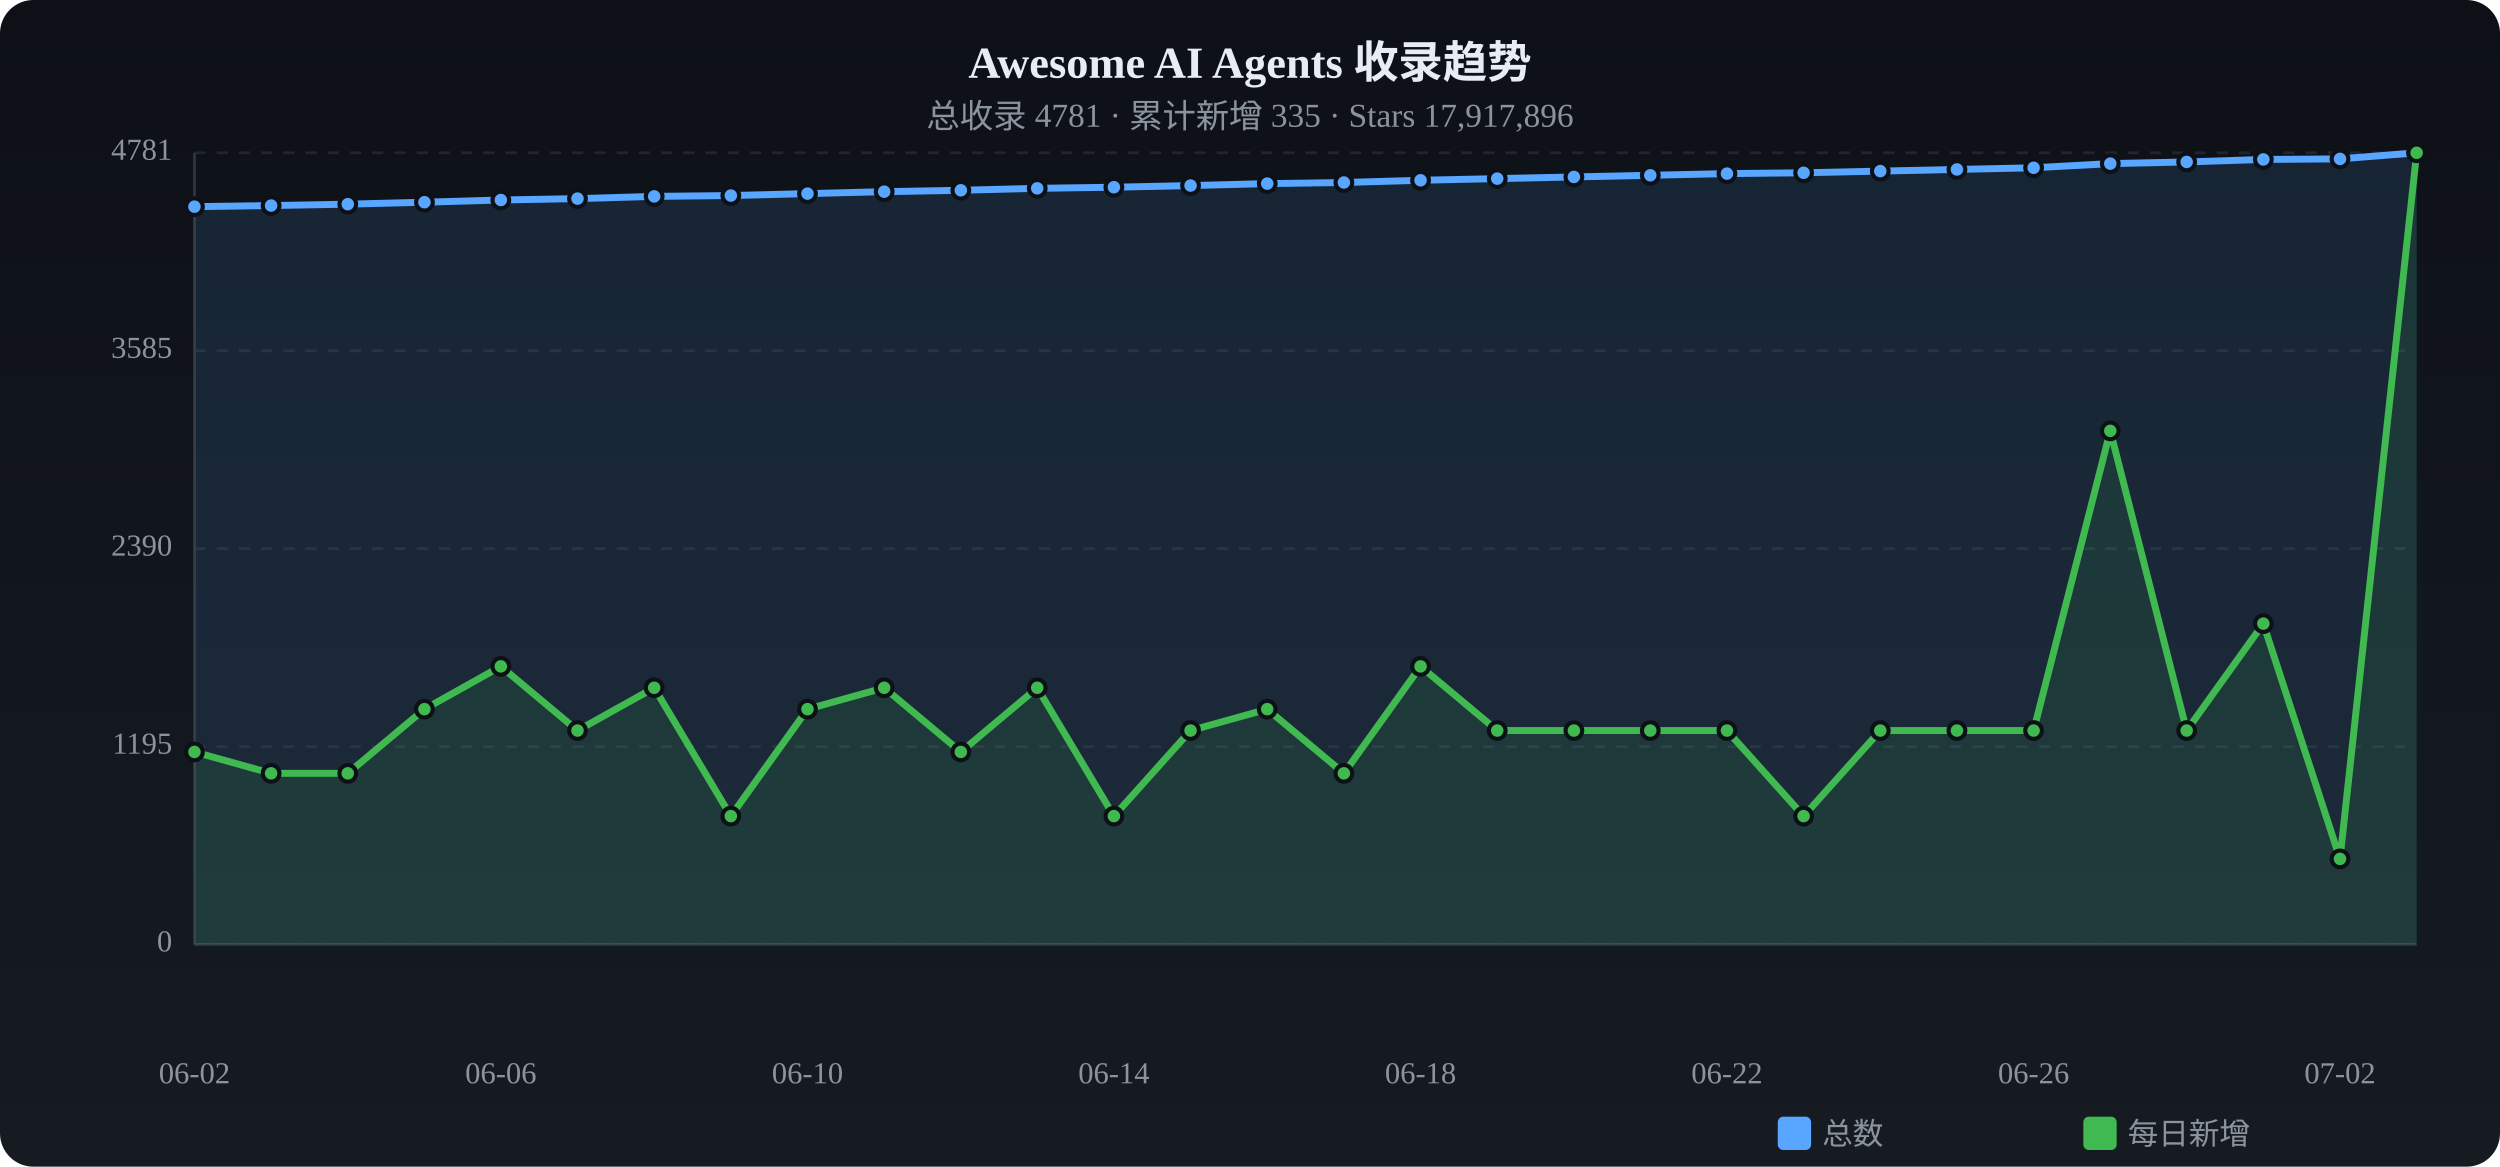
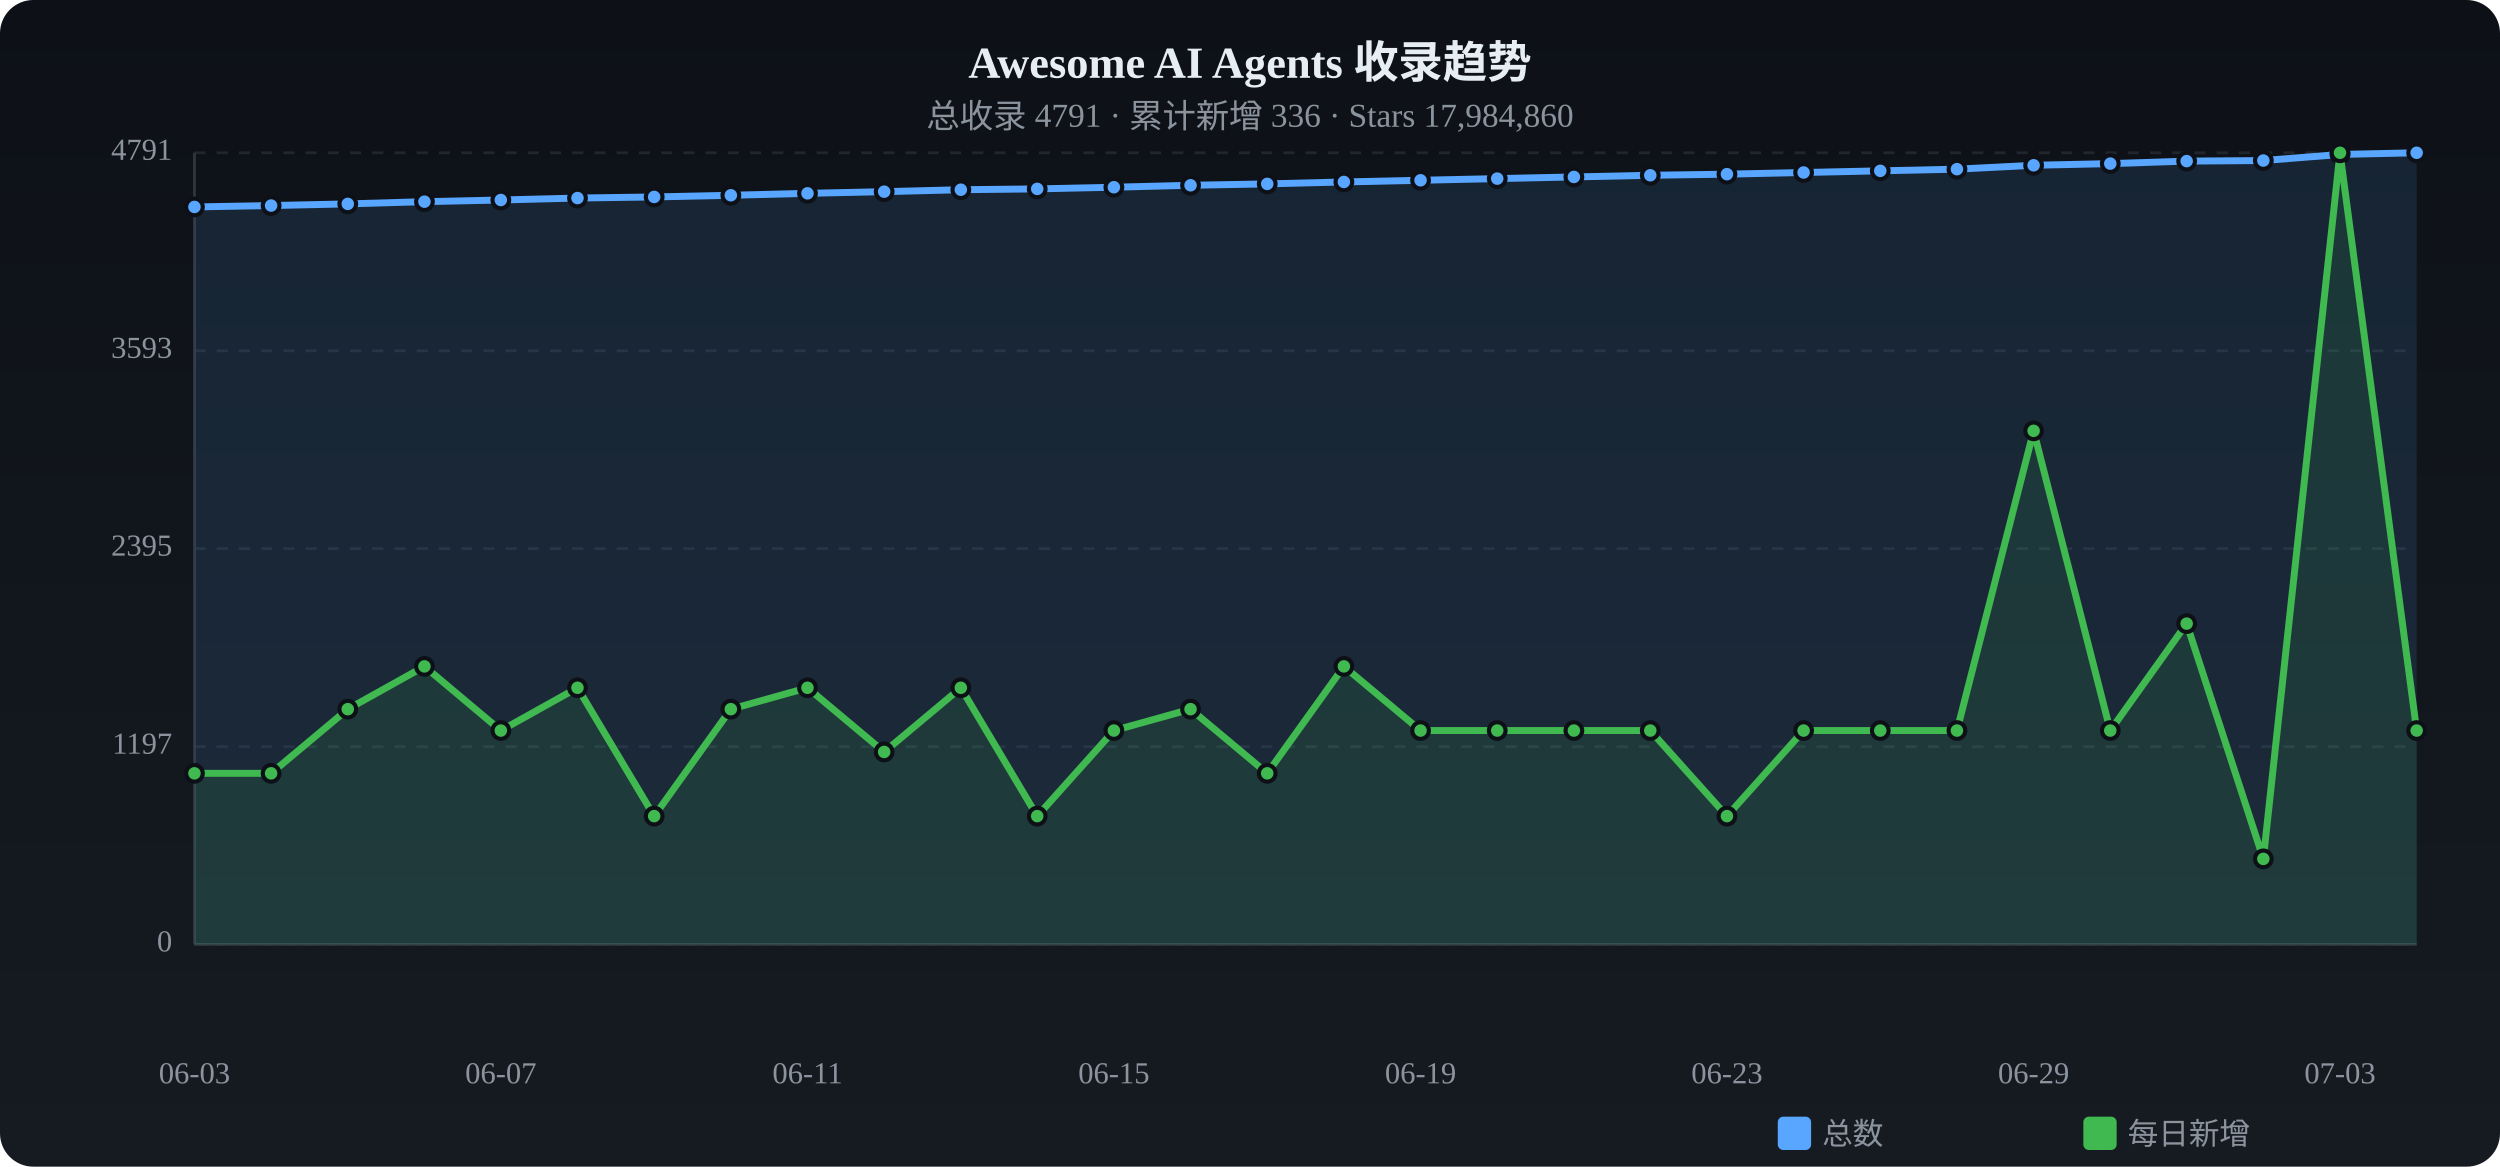
<svg xmlns="http://www.w3.org/2000/svg" viewBox="0 0 900 420" width="900" height="420">
  <defs>
    <linearGradient id="tbg" x1="0%" y1="0%" x2="0%" y2="100%">
      <stop offset="0%" stop-color="#0d1117" />
      <stop offset="100%" stop-color="#161b22" />
    </linearGradient>
  </defs>
  <rect width="900" height="420" rx="12" fill="url(#tbg)" />
  <text x="450.0" y="28" text-anchor="middle" fill="#e6edf3" font-size="16" font-weight="bold">Awesome AI Agents 收录趋势</text>
-   <text x="450.0" y="46" text-anchor="middle" fill="#8b949e" font-size="12">总收录 4781 · 累计新增 335 · Stars 17,917,896</text>
+   <text x="450.0" y="46" text-anchor="middle" fill="#8b949e" font-size="12">总收录 4791 · 累计新增 336 · Stars 17,984,860</text>
  <text x="62" y="340.0" text-anchor="end" fill="#8b949e" font-size="11" dominant-baseline="middle">0</text>
  <line x1="70" y1="340.0" x2="870" y2="340.0" stroke="#21262d" stroke-dasharray="4 4" />
-   <text x="62" y="268.8" text-anchor="end" fill="#8b949e" font-size="11" dominant-baseline="middle">1195</text>
+   <text x="62" y="268.8" text-anchor="end" fill="#8b949e" font-size="11" dominant-baseline="middle">1197</text>
  <line x1="70" y1="268.8" x2="870" y2="268.8" stroke="#21262d" stroke-dasharray="4 4" />
-   <text x="62" y="197.5" text-anchor="end" fill="#8b949e" font-size="11" dominant-baseline="middle">2390</text>
+   <text x="62" y="197.5" text-anchor="end" fill="#8b949e" font-size="11" dominant-baseline="middle">2395</text>
  <line x1="70" y1="197.5" x2="870" y2="197.5" stroke="#21262d" stroke-dasharray="4 4" />
-   <text x="62" y="126.3" text-anchor="end" fill="#8b949e" font-size="11" dominant-baseline="middle">3585</text>
+   <text x="62" y="126.3" text-anchor="end" fill="#8b949e" font-size="11" dominant-baseline="middle">3593</text>
  <line x1="70" y1="126.3" x2="870" y2="126.3" stroke="#21262d" stroke-dasharray="4 4" />
-   <text x="62" y="55.0" text-anchor="end" fill="#8b949e" font-size="11" dominant-baseline="middle">4781</text>
+   <text x="62" y="55.0" text-anchor="end" fill="#8b949e" font-size="11" dominant-baseline="middle">4791</text>
  <line x1="70" y1="55.0" x2="870" y2="55.0" stroke="#21262d" stroke-dasharray="4 4" />
  <line x1="70" y1="55" x2="70" y2="340" stroke="#30363d" />
  <line x1="70" y1="340" x2="870" y2="340" stroke="#30363d" />
-   <path d="M70.0,74.4 L97.6,74.0 L125.2,73.5 L152.8,72.8 L180.3,72.0 L207.9,71.5 L235.5,70.7 L263.1,70.4 L290.7,69.7 L318.3,69.0 L345.9,68.5 L373.4,67.8 L401.0,67.4 L428.6,66.8 L456.2,66.1 L483.8,65.7 L511.4,64.9 L539.0,64.3 L566.6,63.7 L594.1,63.1 L621.7,62.5 L649.3,62.2 L676.9,61.6 L704.5,61.0 L732.1,60.4 L759.7,58.9 L787.2,58.3 L814.8,57.4 L842.4,57.2 L870.0,55.0 L870.0,340 L70.0,340 Z" fill="#58a6ff" opacity="0.12" />
-   <polyline points="70.0,74.4 97.6,74.0 125.2,73.5 152.8,72.8 180.3,72.0 207.9,71.5 235.5,70.7 263.1,70.4 290.7,69.7 318.3,69.0 345.9,68.5 373.4,67.8 401.0,67.4 428.6,66.8 456.2,66.1 483.8,65.7 511.4,64.9 539.0,64.3 566.6,63.7 594.1,63.1 621.7,62.5 649.3,62.2 676.9,61.6 704.5,61.0 732.1,60.4 759.7,58.9 787.2,58.3 814.8,57.4 842.4,57.2 870.0,55.0" fill="none" stroke="#58a6ff" stroke-width="2.5" stroke-linecap="round" stroke-linejoin="round" />
-   <circle cx="70.0" cy="74.4" r="3" fill="#58a6ff" stroke="#0d1117" stroke-width="1.5" />
+   <path d="M70.0,74.5 L97.6,74.0 L125.2,73.4 L152.8,72.6 L180.3,72.0 L207.9,71.3 L235.5,70.9 L263.1,70.3 L290.7,69.6 L318.3,69.0 L345.9,68.3 L373.4,68.0 L401.0,67.4 L428.6,66.7 L456.2,66.2 L483.8,65.5 L511.4,64.9 L539.0,64.3 L566.6,63.7 L594.1,63.1 L621.7,62.7 L649.3,62.1 L676.9,61.5 L704.5,60.9 L732.1,59.5 L759.7,58.9 L787.2,58.0 L814.8,57.8 L842.4,55.6 L870.0,55.0 L870.0,340 L70.0,340 Z" fill="#58a6ff" opacity="0.12" />
+   <polyline points="70.0,74.5 97.6,74.0 125.2,73.4 152.8,72.6 180.3,72.0 207.9,71.3 235.5,70.9 263.1,70.3 290.7,69.6 318.3,69.0 345.9,68.3 373.4,68.0 401.0,67.4 428.6,66.7 456.2,66.2 483.8,65.5 511.4,64.9 539.0,64.3 566.6,63.7 594.1,63.1 621.7,62.7 649.3,62.1 676.9,61.5 704.5,60.9 732.1,59.5 759.7,58.9 787.2,58.0 814.8,57.8 842.4,55.6 870.0,55.0" fill="none" stroke="#58a6ff" stroke-width="2.5" stroke-linecap="round" stroke-linejoin="round" />
+   <circle cx="70.0" cy="74.5" r="3" fill="#58a6ff" stroke="#0d1117" stroke-width="1.5" />
  <circle cx="97.6" cy="74.0" r="3" fill="#58a6ff" stroke="#0d1117" stroke-width="1.5" />
-   <circle cx="125.2" cy="73.5" r="3" fill="#58a6ff" stroke="#0d1117" stroke-width="1.5" />
-   <circle cx="152.8" cy="72.8" r="3" fill="#58a6ff" stroke="#0d1117" stroke-width="1.5" />
+   <circle cx="125.2" cy="73.4" r="3" fill="#58a6ff" stroke="#0d1117" stroke-width="1.5" />
+   <circle cx="152.8" cy="72.6" r="3" fill="#58a6ff" stroke="#0d1117" stroke-width="1.5" />
  <circle cx="180.3" cy="72.0" r="3" fill="#58a6ff" stroke="#0d1117" stroke-width="1.5" />
-   <circle cx="207.9" cy="71.5" r="3" fill="#58a6ff" stroke="#0d1117" stroke-width="1.5" />
-   <circle cx="235.5" cy="70.7" r="3" fill="#58a6ff" stroke="#0d1117" stroke-width="1.5" />
-   <circle cx="263.1" cy="70.4" r="3" fill="#58a6ff" stroke="#0d1117" stroke-width="1.5" />
-   <circle cx="290.7" cy="69.7" r="3" fill="#58a6ff" stroke="#0d1117" stroke-width="1.5" />
+   <circle cx="207.9" cy="71.3" r="3" fill="#58a6ff" stroke="#0d1117" stroke-width="1.5" />
+   <circle cx="235.5" cy="70.9" r="3" fill="#58a6ff" stroke="#0d1117" stroke-width="1.5" />
+   <circle cx="263.1" cy="70.3" r="3" fill="#58a6ff" stroke="#0d1117" stroke-width="1.5" />
+   <circle cx="290.7" cy="69.6" r="3" fill="#58a6ff" stroke="#0d1117" stroke-width="1.5" />
  <circle cx="318.3" cy="69.0" r="3" fill="#58a6ff" stroke="#0d1117" stroke-width="1.5" />
-   <circle cx="345.9" cy="68.5" r="3" fill="#58a6ff" stroke="#0d1117" stroke-width="1.5" />
-   <circle cx="373.4" cy="67.8" r="3" fill="#58a6ff" stroke="#0d1117" stroke-width="1.5" />
+   <circle cx="345.9" cy="68.3" r="3" fill="#58a6ff" stroke="#0d1117" stroke-width="1.5" />
+   <circle cx="373.4" cy="68.0" r="3" fill="#58a6ff" stroke="#0d1117" stroke-width="1.5" />
  <circle cx="401.0" cy="67.4" r="3" fill="#58a6ff" stroke="#0d1117" stroke-width="1.5" />
-   <circle cx="428.6" cy="66.8" r="3" fill="#58a6ff" stroke="#0d1117" stroke-width="1.5" />
-   <circle cx="456.2" cy="66.1" r="3" fill="#58a6ff" stroke="#0d1117" stroke-width="1.5" />
-   <circle cx="483.8" cy="65.7" r="3" fill="#58a6ff" stroke="#0d1117" stroke-width="1.5" />
+   <circle cx="428.6" cy="66.7" r="3" fill="#58a6ff" stroke="#0d1117" stroke-width="1.5" />
+   <circle cx="456.2" cy="66.2" r="3" fill="#58a6ff" stroke="#0d1117" stroke-width="1.5" />
+   <circle cx="483.8" cy="65.5" r="3" fill="#58a6ff" stroke="#0d1117" stroke-width="1.5" />
  <circle cx="511.4" cy="64.9" r="3" fill="#58a6ff" stroke="#0d1117" stroke-width="1.5" />
  <circle cx="539.0" cy="64.3" r="3" fill="#58a6ff" stroke="#0d1117" stroke-width="1.5" />
  <circle cx="566.6" cy="63.7" r="3" fill="#58a6ff" stroke="#0d1117" stroke-width="1.5" />
  <circle cx="594.1" cy="63.1" r="3" fill="#58a6ff" stroke="#0d1117" stroke-width="1.5" />
-   <circle cx="621.7" cy="62.5" r="3" fill="#58a6ff" stroke="#0d1117" stroke-width="1.5" />
-   <circle cx="649.3" cy="62.2" r="3" fill="#58a6ff" stroke="#0d1117" stroke-width="1.5" />
-   <circle cx="676.9" cy="61.6" r="3" fill="#58a6ff" stroke="#0d1117" stroke-width="1.5" />
-   <circle cx="704.5" cy="61.0" r="3" fill="#58a6ff" stroke="#0d1117" stroke-width="1.5" />
-   <circle cx="732.1" cy="60.4" r="3" fill="#58a6ff" stroke="#0d1117" stroke-width="1.5" />
+   <circle cx="621.7" cy="62.7" r="3" fill="#58a6ff" stroke="#0d1117" stroke-width="1.5" />
+   <circle cx="649.3" cy="62.1" r="3" fill="#58a6ff" stroke="#0d1117" stroke-width="1.5" />
+   <circle cx="676.9" cy="61.5" r="3" fill="#58a6ff" stroke="#0d1117" stroke-width="1.5" />
+   <circle cx="704.5" cy="60.9" r="3" fill="#58a6ff" stroke="#0d1117" stroke-width="1.5" />
+   <circle cx="732.1" cy="59.5" r="3" fill="#58a6ff" stroke="#0d1117" stroke-width="1.5" />
  <circle cx="759.7" cy="58.9" r="3" fill="#58a6ff" stroke="#0d1117" stroke-width="1.5" />
-   <circle cx="787.2" cy="58.3" r="3" fill="#58a6ff" stroke="#0d1117" stroke-width="1.5" />
-   <circle cx="814.8" cy="57.4" r="3" fill="#58a6ff" stroke="#0d1117" stroke-width="1.5" />
-   <circle cx="842.4" cy="57.2" r="3" fill="#58a6ff" stroke="#0d1117" stroke-width="1.5" />
+   <circle cx="787.2" cy="58.0" r="3" fill="#58a6ff" stroke="#0d1117" stroke-width="1.5" />
+   <circle cx="814.8" cy="57.8" r="3" fill="#58a6ff" stroke="#0d1117" stroke-width="1.5" />
+   <circle cx="842.4" cy="55.6" r="3" fill="#58a6ff" stroke="#0d1117" stroke-width="1.5" />
  <circle cx="870.0" cy="55.0" r="3" fill="#58a6ff" stroke="#0d1117" stroke-width="1.5" />
-   <path d="M70.0,270.7 L97.6,278.4 L125.2,278.4 L152.8,255.3 L180.3,239.9 L207.9,263.0 L235.5,247.6 L263.1,293.8 L290.7,255.3 L318.3,247.6 L345.9,270.7 L373.4,247.6 L401.0,293.8 L428.6,263.0 L456.2,255.3 L483.8,278.4 L511.4,239.9 L539.0,263.0 L566.6,263.0 L594.1,263.0 L621.7,263.0 L649.3,293.8 L676.9,263.0 L704.5,263.0 L732.1,263.0 L759.7,155.1 L787.2,263.0 L814.8,224.5 L842.4,309.2 L870.0,55.0 L870.0,340 L70.0,340 Z" fill="#3fb950" opacity="0.12" />
-   <polyline points="70.0,270.7 97.6,278.4 125.2,278.4 152.8,255.3 180.3,239.9 207.9,263.0 235.5,247.6 263.1,293.8 290.7,255.3 318.3,247.6 345.9,270.7 373.4,247.6 401.0,293.8 428.6,263.0 456.2,255.3 483.8,278.4 511.4,239.9 539.0,263.0 566.6,263.0 594.1,263.0 621.7,263.0 649.3,293.8 676.9,263.0 704.5,263.0 732.1,263.0 759.7,155.1 787.2,263.0 814.8,224.5 842.4,309.2 870.0,55.0" fill="none" stroke="#3fb950" stroke-width="2.5" stroke-linecap="round" stroke-linejoin="round" />
-   <circle cx="70.0" cy="270.7" r="3" fill="#3fb950" stroke="#0d1117" stroke-width="1.5" />
+   <path d="M70.0,278.4 L97.6,278.4 L125.2,255.3 L152.8,239.9 L180.3,263.0 L207.9,247.6 L235.5,293.8 L263.1,255.3 L290.7,247.6 L318.3,270.7 L345.9,247.6 L373.4,293.8 L401.0,263.0 L428.6,255.3 L456.2,278.4 L483.8,239.9 L511.4,263.0 L539.0,263.0 L566.6,263.0 L594.1,263.0 L621.7,293.8 L649.3,263.0 L676.9,263.0 L704.5,263.0 L732.1,155.1 L759.7,263.0 L787.2,224.5 L814.8,309.2 L842.4,55.0 L870.0,263.0 L870.0,340 L70.0,340 Z" fill="#3fb950" opacity="0.12" />
+   <polyline points="70.0,278.4 97.6,278.4 125.2,255.3 152.8,239.9 180.3,263.0 207.9,247.6 235.5,293.8 263.1,255.3 290.7,247.6 318.3,270.7 345.9,247.6 373.4,293.8 401.0,263.0 428.6,255.3 456.2,278.4 483.8,239.9 511.4,263.0 539.0,263.0 566.6,263.0 594.1,263.0 621.7,293.8 649.3,263.0 676.9,263.0 704.5,263.0 732.1,155.1 759.7,263.0 787.2,224.5 814.8,309.2 842.4,55.0 870.0,263.0" fill="none" stroke="#3fb950" stroke-width="2.5" stroke-linecap="round" stroke-linejoin="round" />
+   <circle cx="70.0" cy="278.4" r="3" fill="#3fb950" stroke="#0d1117" stroke-width="1.5" />
  <circle cx="97.6" cy="278.4" r="3" fill="#3fb950" stroke="#0d1117" stroke-width="1.5" />
-   <circle cx="125.2" cy="278.4" r="3" fill="#3fb950" stroke="#0d1117" stroke-width="1.5" />
-   <circle cx="152.8" cy="255.3" r="3" fill="#3fb950" stroke="#0d1117" stroke-width="1.5" />
-   <circle cx="180.3" cy="239.9" r="3" fill="#3fb950" stroke="#0d1117" stroke-width="1.5" />
-   <circle cx="207.9" cy="263.0" r="3" fill="#3fb950" stroke="#0d1117" stroke-width="1.5" />
-   <circle cx="235.5" cy="247.6" r="3" fill="#3fb950" stroke="#0d1117" stroke-width="1.5" />
-   <circle cx="263.1" cy="293.8" r="3" fill="#3fb950" stroke="#0d1117" stroke-width="1.5" />
-   <circle cx="290.7" cy="255.3" r="3" fill="#3fb950" stroke="#0d1117" stroke-width="1.5" />
-   <circle cx="318.3" cy="247.6" r="3" fill="#3fb950" stroke="#0d1117" stroke-width="1.5" />
-   <circle cx="345.9" cy="270.7" r="3" fill="#3fb950" stroke="#0d1117" stroke-width="1.5" />
-   <circle cx="373.4" cy="247.6" r="3" fill="#3fb950" stroke="#0d1117" stroke-width="1.5" />
-   <circle cx="401.0" cy="293.8" r="3" fill="#3fb950" stroke="#0d1117" stroke-width="1.5" />
-   <circle cx="428.6" cy="263.0" r="3" fill="#3fb950" stroke="#0d1117" stroke-width="1.5" />
-   <circle cx="456.2" cy="255.3" r="3" fill="#3fb950" stroke="#0d1117" stroke-width="1.5" />
-   <circle cx="483.8" cy="278.4" r="3" fill="#3fb950" stroke="#0d1117" stroke-width="1.5" />
-   <circle cx="511.4" cy="239.9" r="3" fill="#3fb950" stroke="#0d1117" stroke-width="1.5" />
+   <circle cx="125.2" cy="255.3" r="3" fill="#3fb950" stroke="#0d1117" stroke-width="1.5" />
+   <circle cx="152.8" cy="239.9" r="3" fill="#3fb950" stroke="#0d1117" stroke-width="1.5" />
+   <circle cx="180.3" cy="263.0" r="3" fill="#3fb950" stroke="#0d1117" stroke-width="1.5" />
+   <circle cx="207.9" cy="247.6" r="3" fill="#3fb950" stroke="#0d1117" stroke-width="1.5" />
+   <circle cx="235.5" cy="293.8" r="3" fill="#3fb950" stroke="#0d1117" stroke-width="1.5" />
+   <circle cx="263.1" cy="255.3" r="3" fill="#3fb950" stroke="#0d1117" stroke-width="1.5" />
+   <circle cx="290.7" cy="247.6" r="3" fill="#3fb950" stroke="#0d1117" stroke-width="1.5" />
+   <circle cx="318.3" cy="270.7" r="3" fill="#3fb950" stroke="#0d1117" stroke-width="1.5" />
+   <circle cx="345.9" cy="247.6" r="3" fill="#3fb950" stroke="#0d1117" stroke-width="1.5" />
+   <circle cx="373.4" cy="293.8" r="3" fill="#3fb950" stroke="#0d1117" stroke-width="1.5" />
+   <circle cx="401.0" cy="263.0" r="3" fill="#3fb950" stroke="#0d1117" stroke-width="1.5" />
+   <circle cx="428.6" cy="255.3" r="3" fill="#3fb950" stroke="#0d1117" stroke-width="1.5" />
+   <circle cx="456.2" cy="278.4" r="3" fill="#3fb950" stroke="#0d1117" stroke-width="1.5" />
+   <circle cx="483.8" cy="239.9" r="3" fill="#3fb950" stroke="#0d1117" stroke-width="1.5" />
+   <circle cx="511.4" cy="263.0" r="3" fill="#3fb950" stroke="#0d1117" stroke-width="1.5" />
  <circle cx="539.0" cy="263.0" r="3" fill="#3fb950" stroke="#0d1117" stroke-width="1.5" />
  <circle cx="566.6" cy="263.0" r="3" fill="#3fb950" stroke="#0d1117" stroke-width="1.5" />
  <circle cx="594.1" cy="263.0" r="3" fill="#3fb950" stroke="#0d1117" stroke-width="1.5" />
-   <circle cx="621.7" cy="263.0" r="3" fill="#3fb950" stroke="#0d1117" stroke-width="1.5" />
-   <circle cx="649.3" cy="293.8" r="3" fill="#3fb950" stroke="#0d1117" stroke-width="1.5" />
+   <circle cx="621.7" cy="293.8" r="3" fill="#3fb950" stroke="#0d1117" stroke-width="1.5" />
+   <circle cx="649.3" cy="263.0" r="3" fill="#3fb950" stroke="#0d1117" stroke-width="1.5" />
  <circle cx="676.9" cy="263.0" r="3" fill="#3fb950" stroke="#0d1117" stroke-width="1.5" />
  <circle cx="704.5" cy="263.0" r="3" fill="#3fb950" stroke="#0d1117" stroke-width="1.5" />
-   <circle cx="732.1" cy="263.0" r="3" fill="#3fb950" stroke="#0d1117" stroke-width="1.5" />
-   <circle cx="759.7" cy="155.1" r="3" fill="#3fb950" stroke="#0d1117" stroke-width="1.5" />
-   <circle cx="787.2" cy="263.0" r="3" fill="#3fb950" stroke="#0d1117" stroke-width="1.5" />
-   <circle cx="814.8" cy="224.5" r="3" fill="#3fb950" stroke="#0d1117" stroke-width="1.5" />
-   <circle cx="842.4" cy="309.2" r="3" fill="#3fb950" stroke="#0d1117" stroke-width="1.5" />
-   <circle cx="870.0" cy="55.0" r="3" fill="#3fb950" stroke="#0d1117" stroke-width="1.5" />
-   <text x="70.0" y="390" text-anchor="middle" fill="#8b949e" font-size="11">06-02</text>
-   <text x="180.3" y="390" text-anchor="middle" fill="#8b949e" font-size="11">06-06</text>
-   <text x="290.7" y="390" text-anchor="middle" fill="#8b949e" font-size="11">06-10</text>
-   <text x="401.0" y="390" text-anchor="middle" fill="#8b949e" font-size="11">06-14</text>
-   <text x="511.4" y="390" text-anchor="middle" fill="#8b949e" font-size="11">06-18</text>
-   <text x="621.7" y="390" text-anchor="middle" fill="#8b949e" font-size="11">06-22</text>
-   <text x="732.1" y="390" text-anchor="middle" fill="#8b949e" font-size="11">06-26</text>
-   <text x="842.4" y="390" text-anchor="middle" fill="#8b949e" font-size="11">07-02</text>
+   <circle cx="732.1" cy="155.1" r="3" fill="#3fb950" stroke="#0d1117" stroke-width="1.5" />
+   <circle cx="759.7" cy="263.0" r="3" fill="#3fb950" stroke="#0d1117" stroke-width="1.5" />
+   <circle cx="787.2" cy="224.5" r="3" fill="#3fb950" stroke="#0d1117" stroke-width="1.5" />
+   <circle cx="814.8" cy="309.2" r="3" fill="#3fb950" stroke="#0d1117" stroke-width="1.5" />
+   <circle cx="842.4" cy="55.0" r="3" fill="#3fb950" stroke="#0d1117" stroke-width="1.5" />
+   <circle cx="870.0" cy="263.0" r="3" fill="#3fb950" stroke="#0d1117" stroke-width="1.5" />
+   <text x="70.0" y="390" text-anchor="middle" fill="#8b949e" font-size="11">06-03</text>
+   <text x="180.3" y="390" text-anchor="middle" fill="#8b949e" font-size="11">06-07</text>
+   <text x="290.7" y="390" text-anchor="middle" fill="#8b949e" font-size="11">06-11</text>
+   <text x="401.0" y="390" text-anchor="middle" fill="#8b949e" font-size="11">06-15</text>
+   <text x="511.4" y="390" text-anchor="middle" fill="#8b949e" font-size="11">06-19</text>
+   <text x="621.7" y="390" text-anchor="middle" fill="#8b949e" font-size="11">06-23</text>
+   <text x="732.1" y="390" text-anchor="middle" fill="#8b949e" font-size="11">06-29</text>
+   <text x="842.4" y="390" text-anchor="middle" fill="#8b949e" font-size="11">07-03</text>
  <rect x="640" y="402" width="12" height="12" rx="2" fill="#58a6ff" />
  <text x="656" y="412" fill="#8b949e" font-size="11">总数</text>
  <rect x="750" y="402" width="12" height="12" rx="2" fill="#3fb950" />
  <text x="766" y="412" fill="#8b949e" font-size="11">每日新增</text>
</svg>
